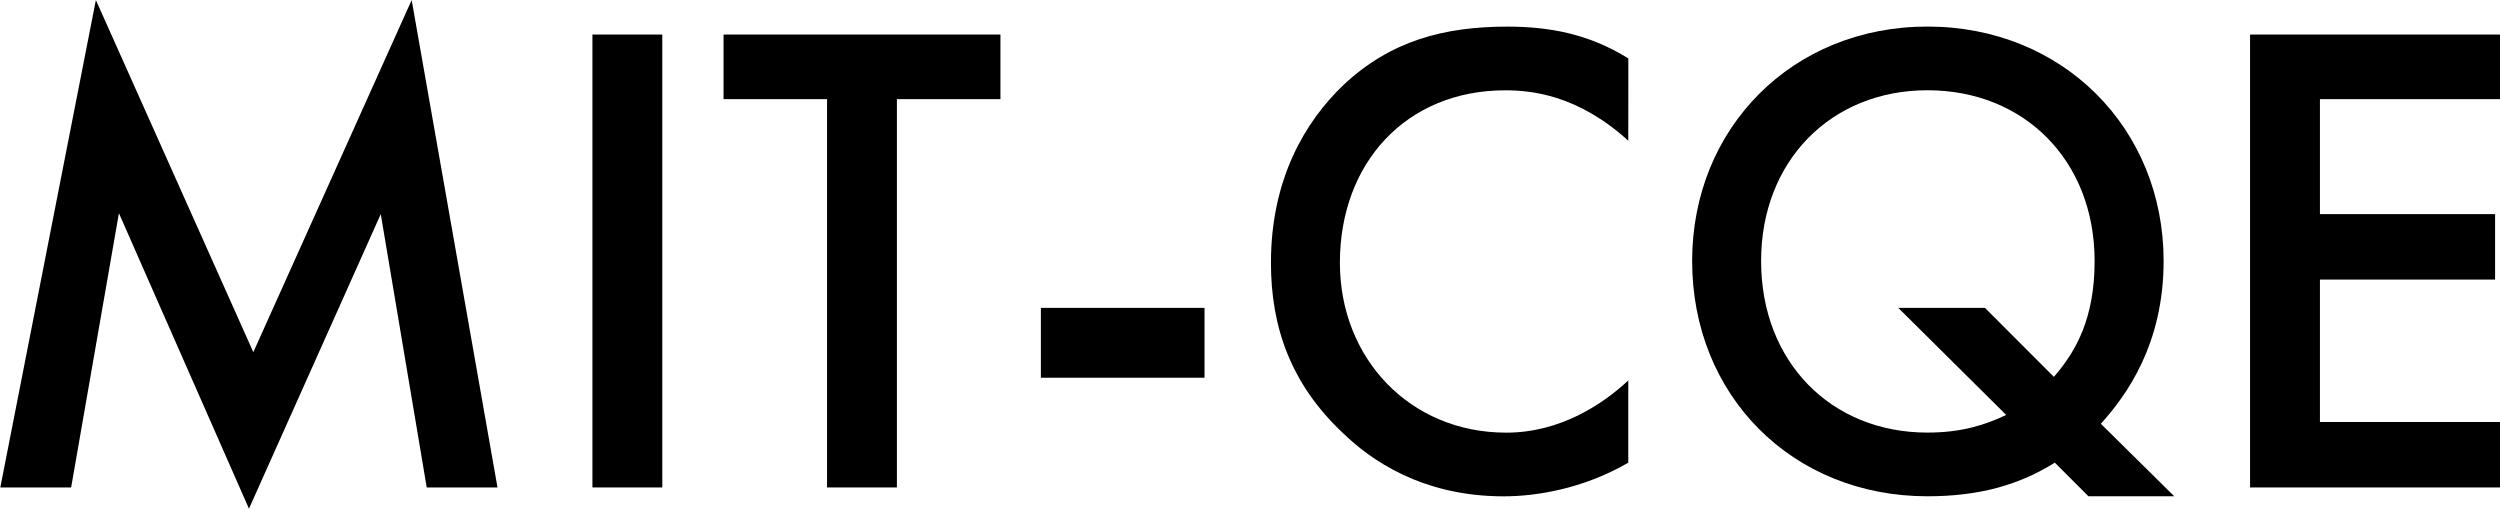
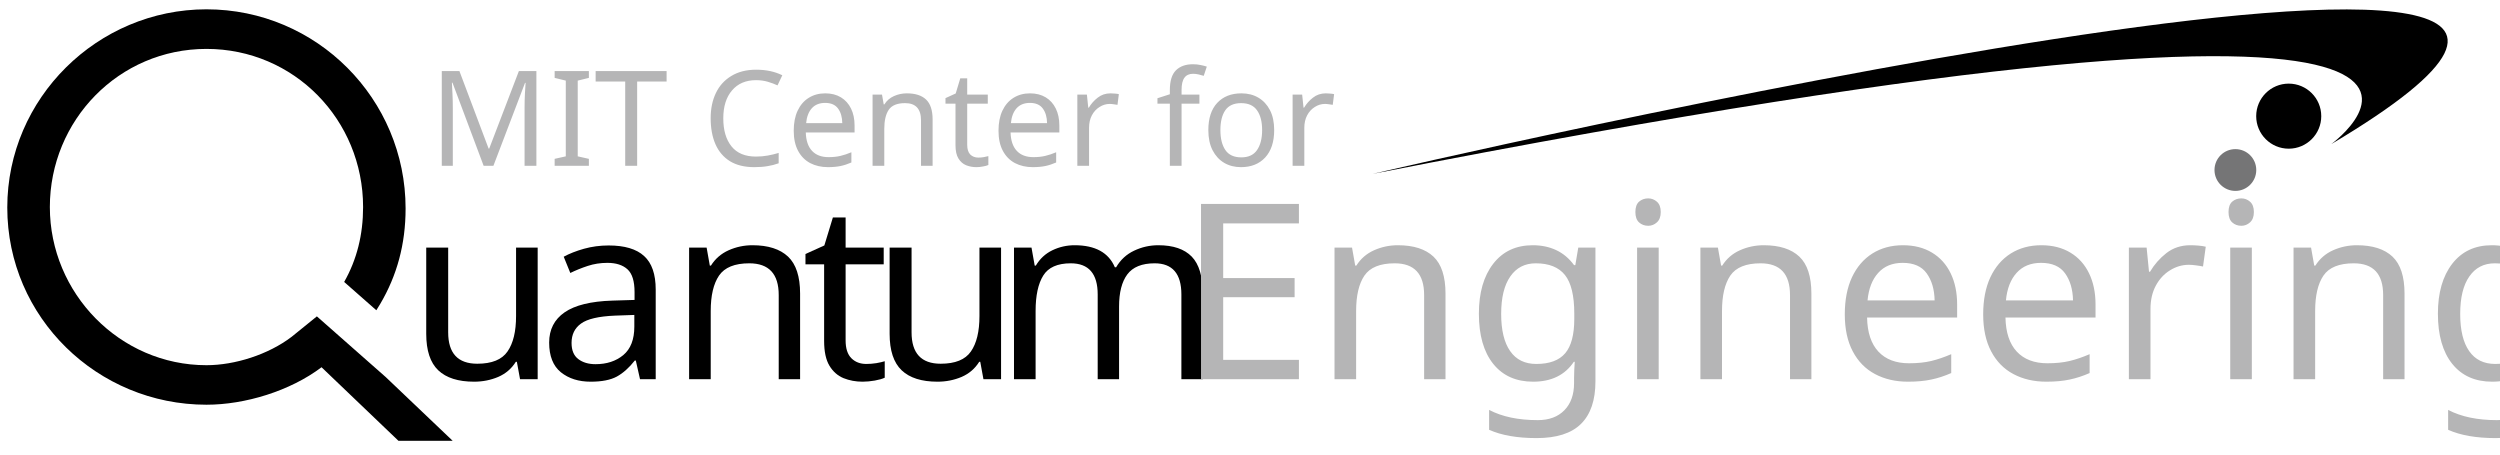
- <svg xmlns="http://www.w3.org/2000/svg" xmlns:xlink="http://www.w3.org/1999/xlink" width="89.723pt" height="18.254pt" version="1.2" viewBox="0 0 89.723 18.254">
-   <defs>
-     <symbol id="g" overflow="visible">
-       <path d="m1.969 0 0.844-4.844 2.297 5.219 2.328-5.203 0.812 4.828h1.25l-1.516-8.609-2.797 6.219-2.781-6.219-1.688 8.609z" />
-     </symbol>
-     <symbol id="f" overflow="visible">
-       <path d="m0.953-8v8h1.234v-8z" />
-     </symbol>
-     <symbol id="e" overflow="visible">
-       <path d="m5.016-6.859v-1.141h-4.891v1.141h1.828v6.859h1.234v-6.859z" />
-     </symbol>
-     <symbol id="d" overflow="visible">
-       <path d="m0.594-1.938h2.891v-1.234h-2.891z" />
-     </symbol>
-     <symbol id="c" overflow="visible">
-       <path d="m6.891-7.578c-0.703-0.438-1.406-0.562-2.141-0.562-1.109 0-2.062 0.25-2.891 1.031-0.672 0.641-1.281 1.656-1.281 3.141 0 1.125 0.344 2.141 1.281 3.016 0.469 0.453 1.375 1.109 2.828 1.109 0.562 0 1.391-0.125 2.203-0.594v-1.453c-0.453 0.422-1.203 0.922-2.156 0.922-1.703 0-2.938-1.312-2.938-3 0-1.766 1.172-3.047 2.922-3.047 0.453 0 1.281 0.078 2.172 0.891z" />
-     </symbol>
-     <symbol id="b" overflow="visible">
-       <path d="m7.578 0.156h1.516l-1.297-1.281c0.453-0.5 1.109-1.406 1.109-2.875 0-2.344-1.781-4.141-4.172-4.141s-4.156 1.797-4.156 4.141c0 2.375 1.766 4.156 4.156 4.156 0.922 0 1.625-0.203 2.25-0.594zm-1.828-3.328h-1.531l1.906 1.891c-0.359 0.172-0.781 0.312-1.391 0.312-1.703 0-2.938-1.25-2.938-3.031 0-1.766 1.234-3.016 2.938-3.016 1.719 0 2.953 1.25 2.953 3.016 0 1.016-0.328 1.594-0.719 2.047z" />
-     </symbol>
-     <symbol id="a" overflow="visible">
-       <path d="m5.375-8h-4.422v8h4.422v-1.156h-3.188v-2.516h3.094v-1.156h-3.094v-2.031h3.188z" />
-     </symbol>
-   </defs>
-   <g transform="matrix(2.0318 0 0 2.0318 -367.08 -76.757)">
-     <g>
-       <use x="179.955" y="46.388" width="100%" height="100%" xlink:href="#g" />
-       <use x="190.179" y="46.388" width="100%" height="100%" xlink:href="#f" />
-       <use x="193.323" y="46.388" width="100%" height="100%" xlink:href="#e" />
-       <use x="198.459" y="46.388" width="100%" height="100%" xlink:href="#d" />
-       <use x="202.539" y="46.388" width="100%" height="100%" xlink:href="#c" />
-       <use x="209.979" y="46.388" width="100%" height="100%" xlink:href="#b" />
-       <use x="219.459" y="46.388" width="100%" height="100%" xlink:href="#a" />
-     </g>
-   </g>
+ <svg xmlns="http://www.w3.org/2000/svg" version="1.1" id="Layer_1" x="0px" y="0px" viewBox="0 0 343.51 62.4" style="enable-background:new 0 0 343.51 62.4;" xml:space="preserve">
+   <style type="text/css">
+ 	.st0{fill:#B5B5B6;}
+ 	.st1{font-family:'Futura-Medium';}
+ 	.st2{font-size:18.235px;}
+ 	.st3{font-size:33.72px;}
+ 	.st4{letter-spacing:-1;}
+ 	.st5{fill:#757576;}
+ </style>
+   <text transform="matrix(1 0 0 1 58.9372 22.7795)" class="st0 st1 st2">MIT Center for</text>
+   <path d="M43.54,43.47l-3.47,2.81c-3.2,2.44-7.8,3.9-11.7,3.9c-11.91,0-21.52-9.89-21.52-21.73c0-11.91,9.47-21.73,21.52-21.73  c12.05,0,21.52,9.75,21.52,21.73c0,3.79-0.85,7.21-2.6,10.29l4.42,3.89c0.19-0.29,0.37-0.58,0.54-0.88  c2.29-3.89,3.48-8.18,3.48-13.1c0-15.04-12.19-27.37-27.37-27.37C13.4,1.29,1,13.48,1,28.52c0,15.11,12.4,27.09,27.37,27.09  c5.29,0,11.49-1.88,15.81-5.15l10.57,10.11h7.45l-9.2-8.76L43.54,43.47z" />
+   <text transform="matrix(1 0 0 1 55.9093 52.1023)">
+     <tspan x="0" y="0" class="st1 st3">u</tspan>
+     <tspan x="18" y="0" class="st1 st3 st4">an</tspan>
+     <tspan x="54.22" y="0" class="st1 st3">t</tspan>
+     <tspan x="63.67" y="0" class="st1 st3 st4">u</tspan>
+     <tspan x="80.56" y="0" class="st1 st3">m</tspan>
+   </text>
+   <path d="M188.61,23.89c0,0,205.51-47.99,131.72-4.09C320.32,19.8,361.17-9.93,188.61,23.89z" />
+   <text transform="matrix(1 0 0 1 161.7589 52.1023)" class="st0 st1 st3">Engineering</text>
+   <circle cx="314.48" cy="15.96" r="4.47" />
+   <circle class="st5" cx="307.15" cy="23.36" r="2.87" />
</svg>
